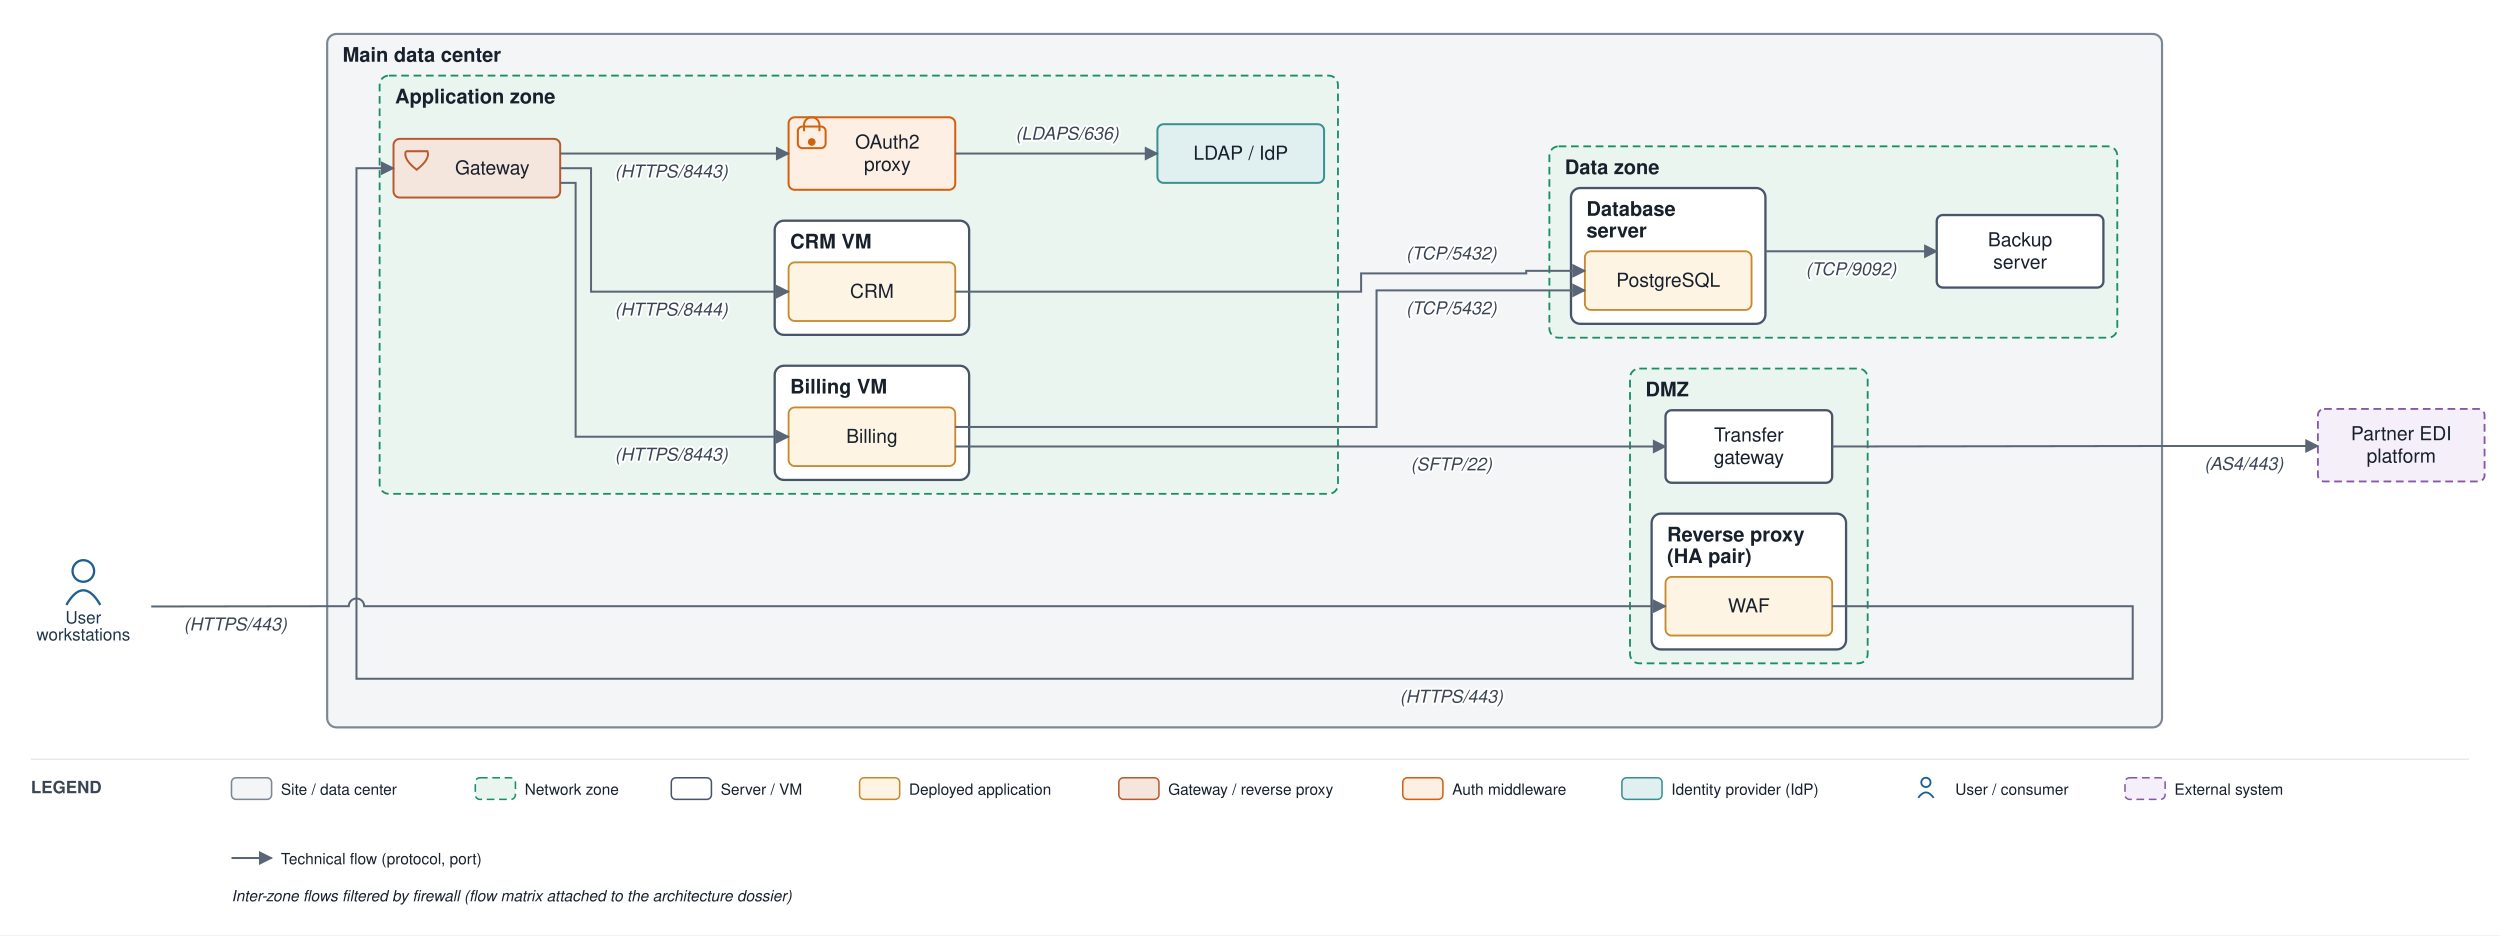
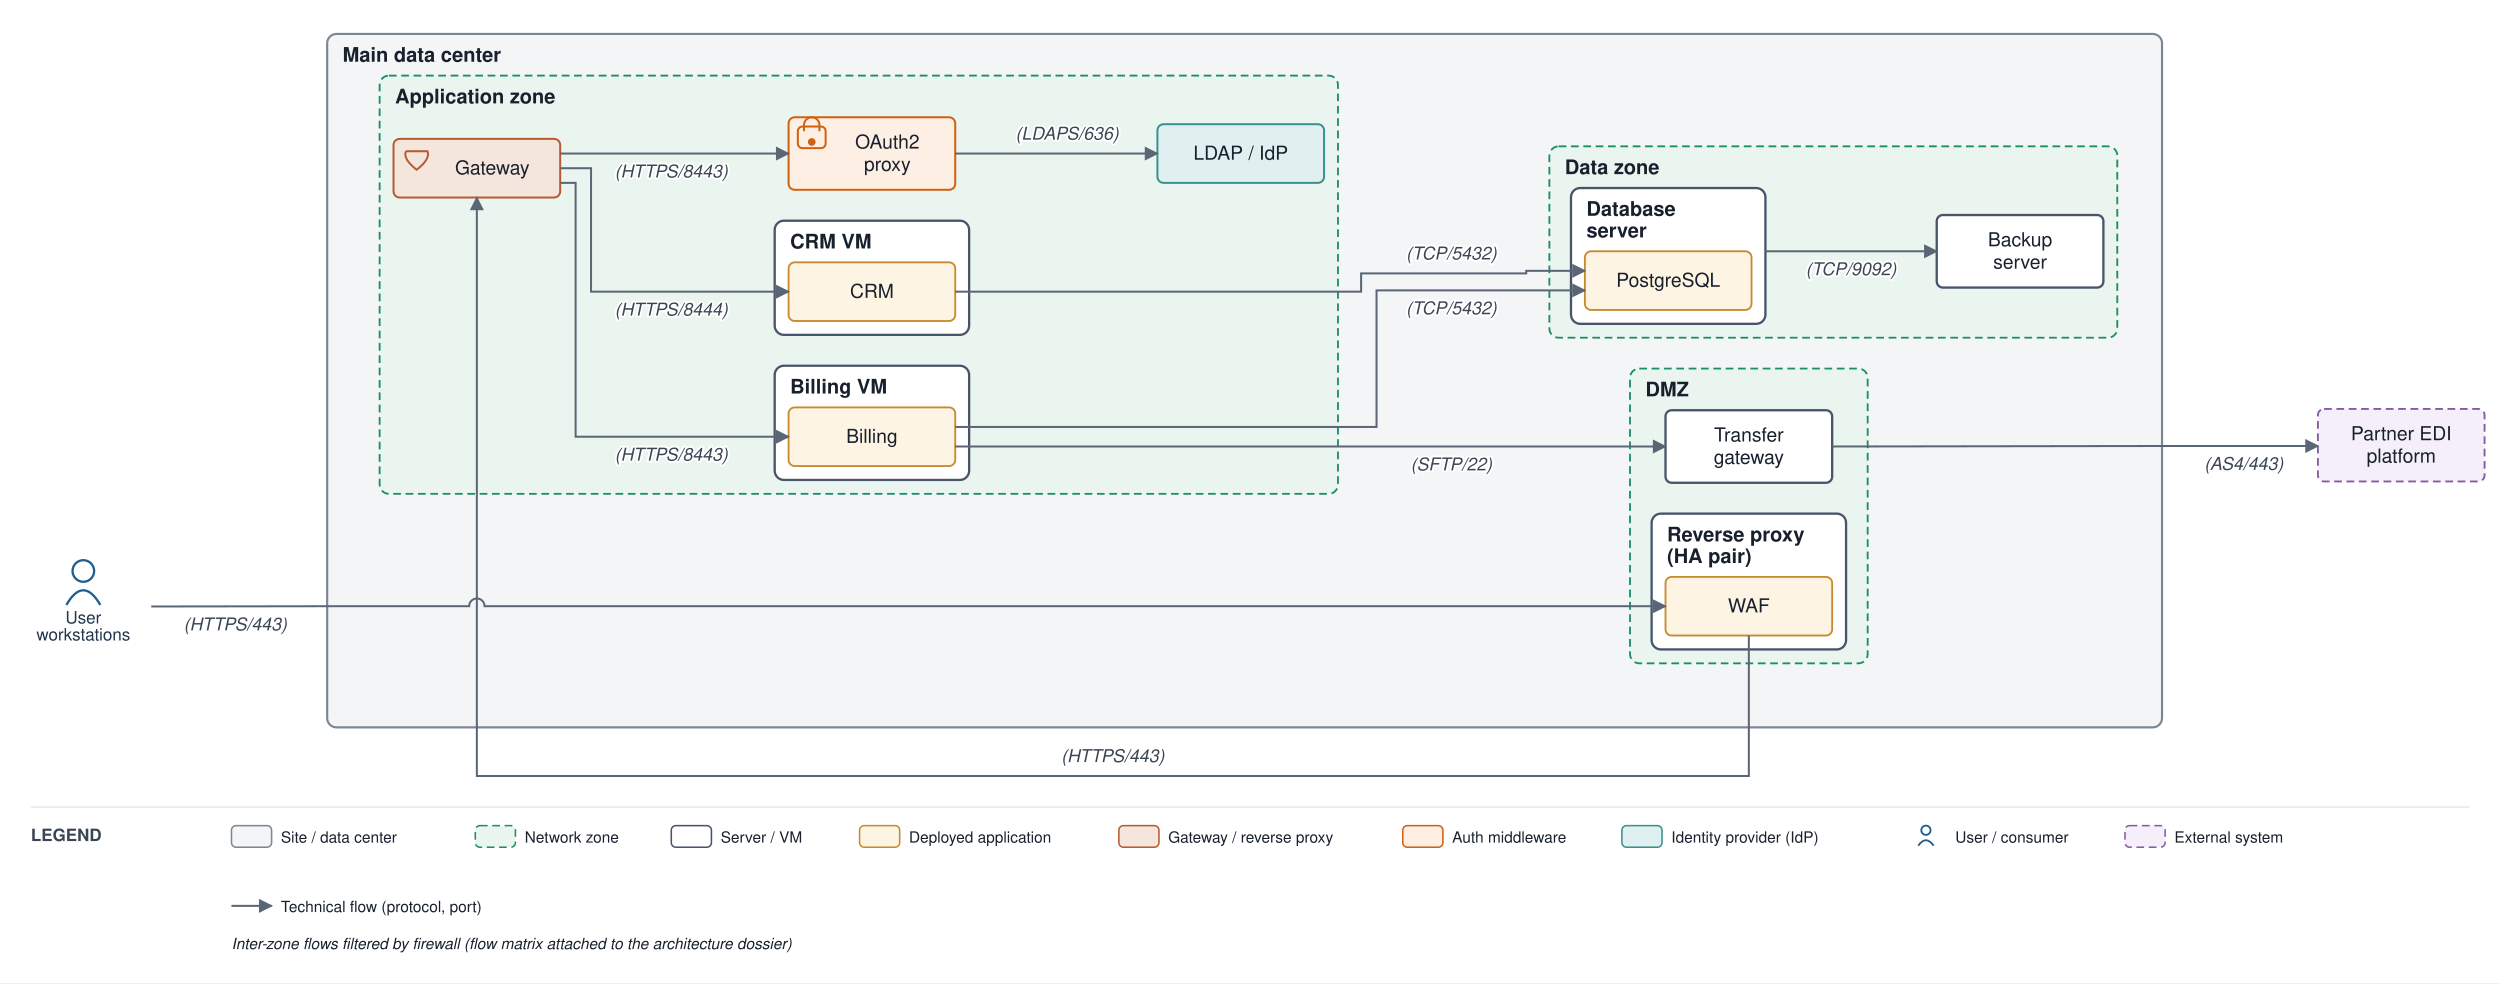
- <svg xmlns="http://www.w3.org/2000/svg" viewBox="0 0 1620 606" font-family="Helvetica,Arial,sans-serif">
+ <svg xmlns="http://www.w3.org/2000/svg" viewBox="0 0 1620 637" font-family="Helvetica,Arial,sans-serif">
  <defs>
    <marker id="arr" viewBox="0 0 10 10" refX="9" refY="5" markerWidth="7" markerHeight="7" orient="auto-start-reverse">
      <path d="M0,0 L10,5 L0,10 z" fill="#5a6675" />
    </marker>
  </defs>
-   <rect width="1620" height="606" fill="#ffffff" />
+   <rect width="1620" height="637" fill="#ffffff" />
  <rect x="212" y="22" width="1189" height="449.333" rx="6" fill="#f3f5f6" stroke="#7c8794" stroke-width="1.4" />
  <text x="222" y="40" font-size="13" font-weight="bold" fill="#17202c">Main data center</text>
  <rect x="1056.25" y="238.833" width="154" height="191" rx="6" fill="#eaf5ef" stroke="#1a8f66" stroke-width="1.2" stroke-dasharray="5 3" />
  <text x="1066.25" y="256.833" font-size="13" font-weight="bold" fill="#17202c">DMZ</text>
  <rect x="1070.25" y="332.833" width="126" height="88" rx="6" fill="#ffffff" stroke="#48546a" stroke-width="1.5" />
  <text x="1080.25" y="350.833" font-size="13" font-weight="bold" fill="#17202c">Reverse proxy</text>
  <text x="1080.25" y="364.833" font-size="13" font-weight="bold" fill="#17202c">(HA pair)</text>
  <rect x="246" y="49" width="621" height="271" rx="6" fill="#eaf5ef" stroke="#1a8f66" stroke-width="1.2" stroke-dasharray="5 3" />
  <text x="256" y="67" font-size="13" font-weight="bold" fill="#17202c">Application zone</text>
  <rect x="502" y="237" width="126" height="74" rx="6" fill="#ffffff" stroke="#48546a" stroke-width="1.5" />
  <text x="512" y="255" font-size="13" font-weight="bold" fill="#17202c">Billing VM</text>
  <rect x="502" y="143" width="126" height="74" rx="6" fill="#ffffff" stroke="#48546a" stroke-width="1.5" />
  <text x="512" y="161" font-size="13" font-weight="bold" fill="#17202c">CRM VM</text>
  <rect x="1004" y="94.833" width="368" height="124" rx="6" fill="#eaf5ef" stroke="#1a8f66" stroke-width="1.2" stroke-dasharray="5 3" />
  <text x="1014" y="112.833" font-size="13" font-weight="bold" fill="#17202c">Data zone</text>
  <rect x="1018" y="121.833" width="126" height="88" rx="6" fill="#ffffff" stroke="#48546a" stroke-width="1.5" />
  <text x="1028" y="139.833" font-size="13" font-weight="bold" fill="#17202c">Database</text>
  <text x="1028" y="153.833" font-size="13" font-weight="bold" fill="#17202c">server</text>
  <rect x="1079.25" y="373.833" width="108" height="38" rx="4" fill="#fdf4e3" stroke="#c88a2e" stroke-width="1.2" />
  <text x="1133.25" y="396.833" font-size="12.5" text-anchor="middle" fill="#17202c">WAF</text>
  <rect x="1079.25" y="265.833" width="108" height="47" rx="4" fill="#ffffff" stroke="#48546a" stroke-width="1.5" />
  <text x="1133.25" y="286.083" font-size="12.5" text-anchor="middle" fill="#17202c">Transfer</text>
  <text x="1133.25" y="300.583" font-size="12.5" text-anchor="middle" fill="#17202c">gateway</text>
  <rect x="255" y="90" width="108" height="38" rx="4" fill="#f5e6dd" stroke="#b85a30" stroke-width="1.3" />
  <path d="M 263 98 L 277 98 Q 279 103 270 110 Q 261 103 263 98" fill="none" stroke="#b85a30" stroke-width="1.3" />
  <text x="319" y="113" font-size="12.5" text-anchor="middle" fill="#17202c">Gateway</text>
  <rect x="511" y="76" width="108" height="47" rx="4" fill="#fdefe3" stroke="#d1600f" stroke-width="1.3" />
  <rect x="517" y="82" width="18" height="14" rx="3" fill="none" stroke="#d1600f" stroke-width="1.3" />
  <path d="M 521 85 v -4 a 5 5 0 0 1 10 0 v 4" fill="none" stroke="#d1600f" stroke-width="1.3" />
  <circle cx="526" cy="92" r="2.5" fill="#d1600f" />
  <text x="575" y="96.25" font-size="12.5" text-anchor="middle" fill="#17202c">OAuth2</text>
  <text x="575" y="110.75" font-size="12.5" text-anchor="middle" fill="#17202c">proxy</text>
  <rect x="750" y="80.5" width="108" height="38" rx="4" fill="#e0f0f0" stroke="#3a8f8f" stroke-width="1.3" />
  <text x="804" y="103.5" font-size="12.5" text-anchor="middle" fill="#17202c">LDAP / IdP</text>
  <rect x="511" y="264" width="108" height="38" rx="4" fill="#fdf4e3" stroke="#c88a2e" stroke-width="1.2" />
  <text x="565" y="287" font-size="12.5" text-anchor="middle" fill="#17202c">Billing</text>
  <rect x="511" y="170" width="108" height="38" rx="4" fill="#fdf4e3" stroke="#c88a2e" stroke-width="1.2" />
  <text x="565" y="193" font-size="12.5" text-anchor="middle" fill="#17202c">CRM</text>
  <rect x="1027" y="162.833" width="108" height="38" rx="4" fill="#fdf4e3" stroke="#c88a2e" stroke-width="1.2" />
  <text x="1081" y="185.833" font-size="12.5" text-anchor="middle" fill="#17202c">PostgreSQL</text>
  <rect x="1255" y="139.333" width="108" height="47" rx="4" fill="#ffffff" stroke="#48546a" stroke-width="1.5" />
  <text x="1309" y="159.583" font-size="12.5" text-anchor="middle" fill="#17202c">Backup</text>
  <text x="1309" y="174.083" font-size="12.5" text-anchor="middle" fill="#17202c">server</text>
  <circle cx="54" cy="370" r="7" fill="none" stroke="#1f5e91" stroke-width="1.5" />
  <path d="M 43 392 q 11 -19 22 0" fill="none" stroke="#1f5e91" stroke-width="1.5" />
  <text x="54" y="404" font-size="11" text-anchor="middle" fill="#20364c">User</text>
  <text x="54" y="415" font-size="11" text-anchor="middle" fill="#20364c">workstations</text>
  <rect x="1502" y="265" width="108" height="47" rx="4" fill="#f4eff8" stroke="#8659a6" stroke-width="1.2" stroke-dasharray="5 3" />
  <text x="1556" y="285.25" font-size="12.5" text-anchor="middle" fill="#17202c">Partner EDI</text>
  <text x="1556" y="299.75" font-size="12.5" text-anchor="middle" fill="#17202c">platform</text>
-   <path d="M 98 393 L 207 392.833 L 226 392.833 A 5 5 0 0 1 236 392.833 L 1079.25 392.833" fill="none" stroke="#5a6675" stroke-width="1.3" marker-end="url(#arr)" />
+   <path d="M 98 393 L 207 392.833 L 304 392.833 A 5 5 0 0 1 314 392.833 L 1079.25 392.833" fill="none" stroke="#5a6675" stroke-width="1.3" marker-end="url(#arr)" />
  <text x="152.5" y="408.5" font-size="11.5" text-anchor="middle" fill="#3a4553" font-style="italic" stroke="#ffffff" stroke-width="2.5" paint-order="stroke" stroke-linejoin="round">(HTTPS/443)</text>
-   <path d="M 1187.25 392.833 L 1382 392.833 L 1382 439.833 L 231 439.833 L 231 109 L 255 109" fill="none" stroke="#5a6675" stroke-width="1.3" marker-end="url(#arr)" />
-   <text x="940.5" y="455.333" font-size="11.5" text-anchor="middle" fill="#3a4553" font-style="italic" stroke="#ffffff" stroke-width="2.5" paint-order="stroke" stroke-linejoin="round">(HTTPS/443)</text>
+   <path d="M 1133.25 411.833 L 1133.25 502.833 L 309 502.833 L 309 128" fill="none" stroke="#5a6675" stroke-width="1.3" marker-end="url(#arr)" />
+   <text x="721.125" y="493.833" font-size="11.5" text-anchor="middle" fill="#3a4553" font-style="italic" stroke="#ffffff" stroke-width="2.5" paint-order="stroke" stroke-linejoin="round">(HTTPS/443)</text>
  <path d="M 619 276.667 L 892 276.667 L 892 188.167 L 1027 188.167" fill="none" stroke="#5a6675" stroke-width="1.3" marker-end="url(#arr)" />
  <text x="940.5" y="203.667" font-size="11.5" text-anchor="middle" fill="#3a4553" font-style="italic" stroke="#ffffff" stroke-width="2.5" paint-order="stroke" stroke-linejoin="round">(TCP/5432)</text>
  <path d="M 619 189 L 882 189 L 882 177.167 L 989 177.167 L 989 175.5 L 1027 175.5" fill="none" stroke="#5a6675" stroke-width="1.3" marker-end="url(#arr)" />
  <text x="940.5" y="168.167" font-size="11.5" text-anchor="middle" fill="#3a4553" font-style="italic" stroke="#ffffff" stroke-width="2.5" paint-order="stroke" stroke-linejoin="round">(TCP/5432)</text>
  <path d="M 363 99.5 L 511 99.5" fill="none" stroke="#5a6675" stroke-width="1.3" marker-end="url(#arr)" />
  <text x="435" y="115" font-size="11.5" text-anchor="middle" fill="#3a4553" font-style="italic" stroke="#ffffff" stroke-width="2.5" paint-order="stroke" stroke-linejoin="round">(HTTPS/8443)</text>
  <path d="M 619 99.5 L 750 99.5" fill="none" stroke="#5a6675" stroke-width="1.3" marker-end="url(#arr)" />
  <text x="691.5" y="90.5" font-size="11.5" text-anchor="middle" fill="#3a4553" font-style="italic" stroke="#ffffff" stroke-width="2.5" paint-order="stroke" stroke-linejoin="round">(LDAPS/636)</text>
  <path d="M 363 118.5 L 373 118.5 L 373 283 L 511 283" fill="none" stroke="#5a6675" stroke-width="1.3" marker-end="url(#arr)" />
  <text x="435" y="298.5" font-size="11.5" text-anchor="middle" fill="#3a4553" font-style="italic" stroke="#ffffff" stroke-width="2.5" paint-order="stroke" stroke-linejoin="round">(HTTPS/8443)</text>
  <path d="M 363 109 L 383 109 L 383 189 L 511 189" fill="none" stroke="#5a6675" stroke-width="1.3" marker-end="url(#arr)" />
  <text x="435" y="204.5" font-size="11.5" text-anchor="middle" fill="#3a4553" font-style="italic" stroke="#ffffff" stroke-width="2.5" paint-order="stroke" stroke-linejoin="round">(HTTPS/8444)</text>
  <path d="M 619 289.333 L 1079.25 289.333" fill="none" stroke="#5a6675" stroke-width="1.3" marker-end="url(#arr)" />
  <text x="940.5" y="304.833" font-size="11.5" text-anchor="middle" fill="#3a4553" font-style="italic" stroke="#ffffff" stroke-width="2.5" paint-order="stroke" stroke-linejoin="round">(SFTP/22)</text>
  <path d="M 1187.25 289.333 L 1406 289 L 1502 289" fill="none" stroke="#5a6675" stroke-width="1.3" marker-end="url(#arr)" />
  <text x="1454" y="304.5" font-size="11.5" text-anchor="middle" fill="#3a4553" font-style="italic" stroke="#ffffff" stroke-width="2.5" paint-order="stroke" stroke-linejoin="round">(AS4/443)</text>
  <path d="M 1144 162.833 L 1255 162.833" fill="none" stroke="#5a6675" stroke-width="1.3" marker-end="url(#arr)" />
  <text x="1199.5" y="178.333" font-size="11.5" text-anchor="middle" fill="#3a4553" font-style="italic" stroke="#ffffff" stroke-width="2.5" paint-order="stroke" stroke-linejoin="round">(TCP/9092)</text>
-   <line x1="20" y1="492" x2="1600" y2="492" stroke="#e6e9ee" stroke-width="1" />
-   <text x="20" y="514" font-size="11" font-weight="bold" fill="#3a4553">LEGEND</text>
-   <rect x="150" y="504" width="26" height="14" rx="3" fill="#f3f5f6" stroke="#7c8794" />
-   <text x="182" y="515" font-size="10" fill="#17202c">Site / data center</text>
-   <rect x="308" y="504" width="26" height="14" rx="3" fill="#eaf5ef" stroke="#1a8f66" stroke-dasharray="5 3" />
-   <text x="340" y="515" font-size="10" fill="#17202c">Network zone</text>
-   <rect x="435" y="504" width="26" height="14" rx="3" fill="#ffffff" stroke="#48546a" />
-   <text x="467" y="515" font-size="10" fill="#17202c">Server / VM</text>
-   <rect x="557" y="504" width="26" height="14" rx="3" fill="#fdf4e3" stroke="#c88a2e" />
-   <text x="589" y="515" font-size="10" fill="#17202c">Deployed application</text>
-   <rect x="725" y="504" width="26" height="14" rx="3" fill="#f5e6dd" stroke="#b85a30" />
-   <text x="757" y="515" font-size="10" fill="#17202c">Gateway / reverse proxy</text>
-   <rect x="909" y="504" width="26" height="14" rx="3" fill="#fdefe3" stroke="#d1600f" />
-   <text x="941" y="515" font-size="10" fill="#17202c">Auth middleware</text>
-   <rect x="1051" y="504" width="26" height="14" rx="3" fill="#e0f0f0" stroke="#3a8f8f" />
-   <text x="1083" y="515" font-size="10" fill="#17202c">Identity provider (IdP)</text>
-   <circle cx="1248" cy="507" r="3" fill="none" stroke="#1f5e91" stroke-width="1.2" />
-   <path d="M 1243 517 q 5 -7 10 0" fill="none" stroke="#1f5e91" stroke-width="1.2" />
-   <text x="1267" y="515" font-size="10" fill="#17202c">User / consumer</text>
-   <rect x="1377" y="504" width="26" height="14" rx="3" fill="#f4eff8" stroke="#8659a6" stroke-dasharray="5 3" />
-   <text x="1409" y="515" font-size="10" fill="#17202c">External system</text>
-   <line x1="150" y1="556" x2="176" y2="556" stroke="#5a6675" stroke-width="1.3" marker-end="url(#arr)" />
-   <text x="182" y="560" font-size="10" fill="#17202c">Technical flow (protocol, port)</text>
-   <text x="150" y="584" font-size="10" fill="#17202c" font-style="italic">Inter-zone flows filtered by firewall (flow matrix attached to the architecture dossier)</text>
+   <line x1="20" y1="523" x2="1600" y2="523" stroke="#e6e9ee" stroke-width="1" />
+   <text x="20" y="545" font-size="11" font-weight="bold" fill="#3a4553">LEGEND</text>
+   <rect x="150" y="535" width="26" height="14" rx="3" fill="#f3f5f6" stroke="#7c8794" />
+   <text x="182" y="546" font-size="10" fill="#17202c">Site / data center</text>
+   <rect x="308" y="535" width="26" height="14" rx="3" fill="#eaf5ef" stroke="#1a8f66" stroke-dasharray="5 3" />
+   <text x="340" y="546" font-size="10" fill="#17202c">Network zone</text>
+   <rect x="435" y="535" width="26" height="14" rx="3" fill="#ffffff" stroke="#48546a" />
+   <text x="467" y="546" font-size="10" fill="#17202c">Server / VM</text>
+   <rect x="557" y="535" width="26" height="14" rx="3" fill="#fdf4e3" stroke="#c88a2e" />
+   <text x="589" y="546" font-size="10" fill="#17202c">Deployed application</text>
+   <rect x="725" y="535" width="26" height="14" rx="3" fill="#f5e6dd" stroke="#b85a30" />
+   <text x="757" y="546" font-size="10" fill="#17202c">Gateway / reverse proxy</text>
+   <rect x="909" y="535" width="26" height="14" rx="3" fill="#fdefe3" stroke="#d1600f" />
+   <text x="941" y="546" font-size="10" fill="#17202c">Auth middleware</text>
+   <rect x="1051" y="535" width="26" height="14" rx="3" fill="#e0f0f0" stroke="#3a8f8f" />
+   <text x="1083" y="546" font-size="10" fill="#17202c">Identity provider (IdP)</text>
+   <circle cx="1248" cy="538" r="3" fill="none" stroke="#1f5e91" stroke-width="1.2" />
+   <path d="M 1243 548 q 5 -7 10 0" fill="none" stroke="#1f5e91" stroke-width="1.2" />
+   <text x="1267" y="546" font-size="10" fill="#17202c">User / consumer</text>
+   <rect x="1377" y="535" width="26" height="14" rx="3" fill="#f4eff8" stroke="#8659a6" stroke-dasharray="5 3" />
+   <text x="1409" y="546" font-size="10" fill="#17202c">External system</text>
+   <line x1="150" y1="587" x2="176" y2="587" stroke="#5a6675" stroke-width="1.3" marker-end="url(#arr)" />
+   <text x="182" y="591" font-size="10" fill="#17202c">Technical flow (protocol, port)</text>
+   <text x="150" y="615" font-size="10" fill="#17202c" font-style="italic">Inter-zone flows filtered by firewall (flow matrix attached to the architecture dossier)</text>
</svg>
